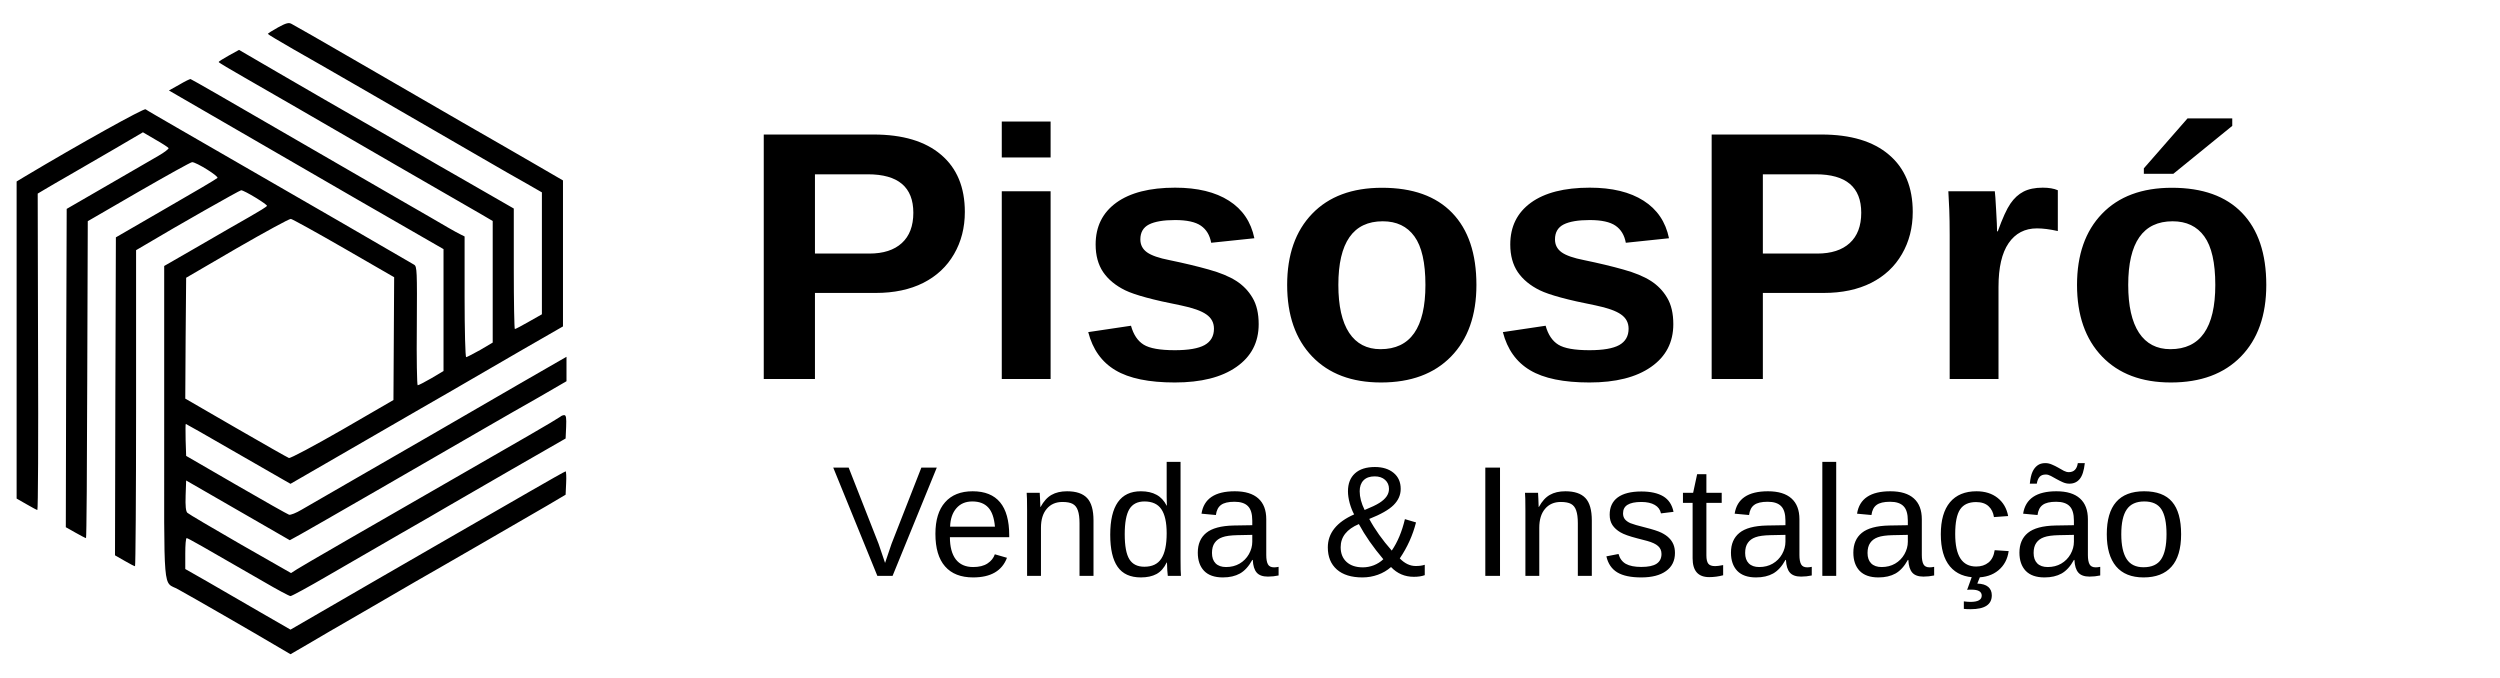
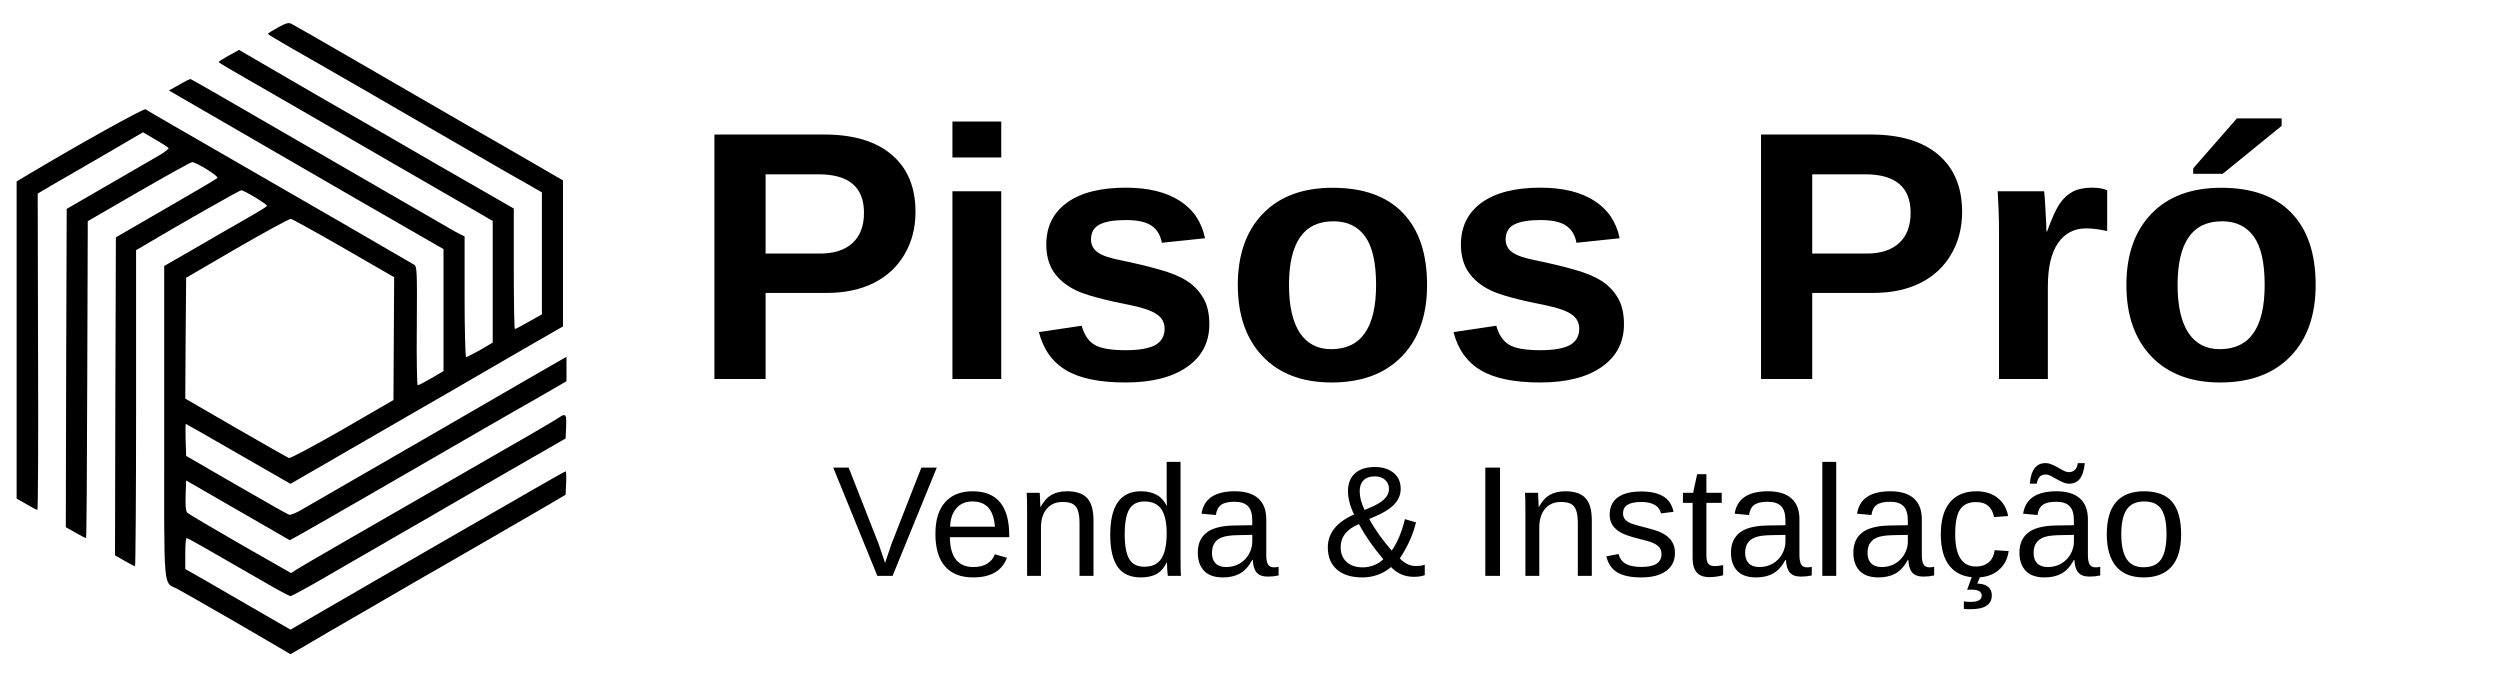
<svg xmlns="http://www.w3.org/2000/svg" viewBox="0 0 379.971 103.028">
  <g transform="matrix(0.026701, 0, 0, -0.026701, -165.6901, 205.1442)" fill="#000000" stroke="none" style="">
    <path d="M7788 7527 c-32 -18 -58 -34 -58 -37 1 -3 65 -41 143 -86 126 -71 618 -355 1082 -624 88 -51 199 -115 248 -142 l87 -50 0 -347 0 -347 -74 -42 c-40 -23 -76 -42 -80 -42 -3 0 -6 154 -6 343 l0 343 -167 96 c-93 53 -208 120 -258 148 -121 71 -600 347 -650 375 -22 13 -141 82 -264 153 l-225 131 -58 -32 c-32 -18 -58 -34 -58 -37 0 -3 67 -43 148 -89 81 -47 215 -124 297 -171 83 -48 339 -196 570 -330 231 -133 448 -258 482 -278 l63 -37 0 -346 0 -346 -71 -42 c-40 -22 -76 -41 -80 -41 -5 0 -9 155 -9 343 l0 344 -22 11 c-13 6 -45 24 -73 40 -27 16 -151 88 -275 159 -124 72 -371 215 -550 318 -414 240 -633 366 -640 368 -3 1 -32 -13 -64 -32 l-59 -33 69 -40 c103 -60 748 -433 1004 -581 227 -131 245 -141 403 -232 l87 -50 0 -347 0 -347 -69 -41 c-38 -22 -73 -40 -78 -40 -4 0 -7 152 -5 337 2 314 1 339 -15 349 -34 21 -607 352 -1348 779 -93 54 -175 101 -181 106 -9 7 -373 -195 -691 -385 l-43 -26 0 -902 0 -903 56 -32 c31 -18 59 -33 62 -33 4 0 6 405 4 900 l-2 901 42 25 c24 14 88 52 143 83 55 32 171 99 257 149 l157 92 70 -41 c39 -22 73 -44 76 -49 2 -4 -23 -24 -58 -44 -34 -20 -165 -96 -292 -169 l-230 -133 -3 -906 -2 -906 55 -31 c30 -17 57 -31 60 -31 3 0 6 406 7 902 l3 902 290 168 c160 92 296 168 304 168 24 0 154 -81 144 -90 -4 -5 -136 -83 -293 -173 l-285 -165 -3 -905 -2 -905 54 -31 c29 -17 56 -31 60 -31 3 0 6 405 6 899 l0 900 58 34 c172 103 532 307 540 307 18 0 152 -82 147 -89 -2 -5 -46 -32 -97 -61 -51 -29 -182 -104 -290 -167 l-198 -114 0 -893 c0 -1005 -9 -898 80 -948 68 -37 443 -253 547 -315 l92 -54 93 54 c51 31 192 112 313 182 121 70 261 151 310 180 50 28 214 123 365 210 151 87 322 186 380 220 l105 62 3 66 c2 37 0 67 -3 67 -3 0 -97 -53 -208 -117 -111 -64 -359 -207 -552 -318 -192 -111 -453 -261 -578 -334 l-228 -132 -177 102 c-97 56 -232 134 -299 173 l-123 70 0 88 c0 48 3 88 8 88 7 0 83 -43 438 -248 77 -45 146 -82 153 -82 7 0 101 51 209 114 109 63 296 171 417 241 121 69 243 140 270 156 28 16 190 110 360 208 l310 178 3 67 c2 50 0 66 -11 66 -7 0 -17 -4 -22 -9 -6 -5 -86 -53 -180 -107 -1011 -581 -1277 -735 -1317 -760 l-36 -23 -289 165 c-158 91 -294 171 -301 178 -9 9 -12 38 -10 99 l3 85 295 -170 295 -170 60 33 c53 29 761 437 1080 622 66 38 191 110 278 159 l157 91 0 69 0 70 -42 -24 c-40 -23 -336 -193 -718 -415 -85 -49 -276 -159 -425 -245 -148 -85 -294 -170 -324 -187 -30 -18 -61 -30 -70 -28 -9 3 -144 79 -301 170 l-285 165 -3 91 c-1 50 -1 91 1 91 2 0 118 -66 258 -147 140 -80 273 -157 296 -170 l42 -24 258 149 c254 147 429 248 488 282 31 17 172 99 572 331 l233 134 0 416 0 415 -162 94 c-90 52 -273 158 -408 235 -135 78 -405 234 -600 347 -195 113 -364 210 -375 215 -16 9 -31 5 -77 -20z m375 -1257 l286 -165 -2 -350 -2 -349 -290 -168 c-162 -93 -297 -165 -305 -162 -8 3 -144 80 -303 172 l-287 166 2 344 3 344 290 169 c160 92 297 167 306 166 8 -1 144 -76 302 -167z" />
  </g>
  <text style="white-space: pre; stroke-width: 1; font-size: 54px;" text-anchor="middle" font-weight="bold" font-size="36" font-family="Arial, sans-serif" fill="#000" y="57.603" x="229.517">
-     PisosPró
+     Pisos Pró
  </text>
  <text x="229.517" y="87.526" text-anchor="middle" font-family="Arial, sans-serif" font-size="16" fill="#000" style="white-space: pre; stroke-width: 1; font-size: 23.9px;">
    Venda &amp; Instalação
  </text>
</svg>
